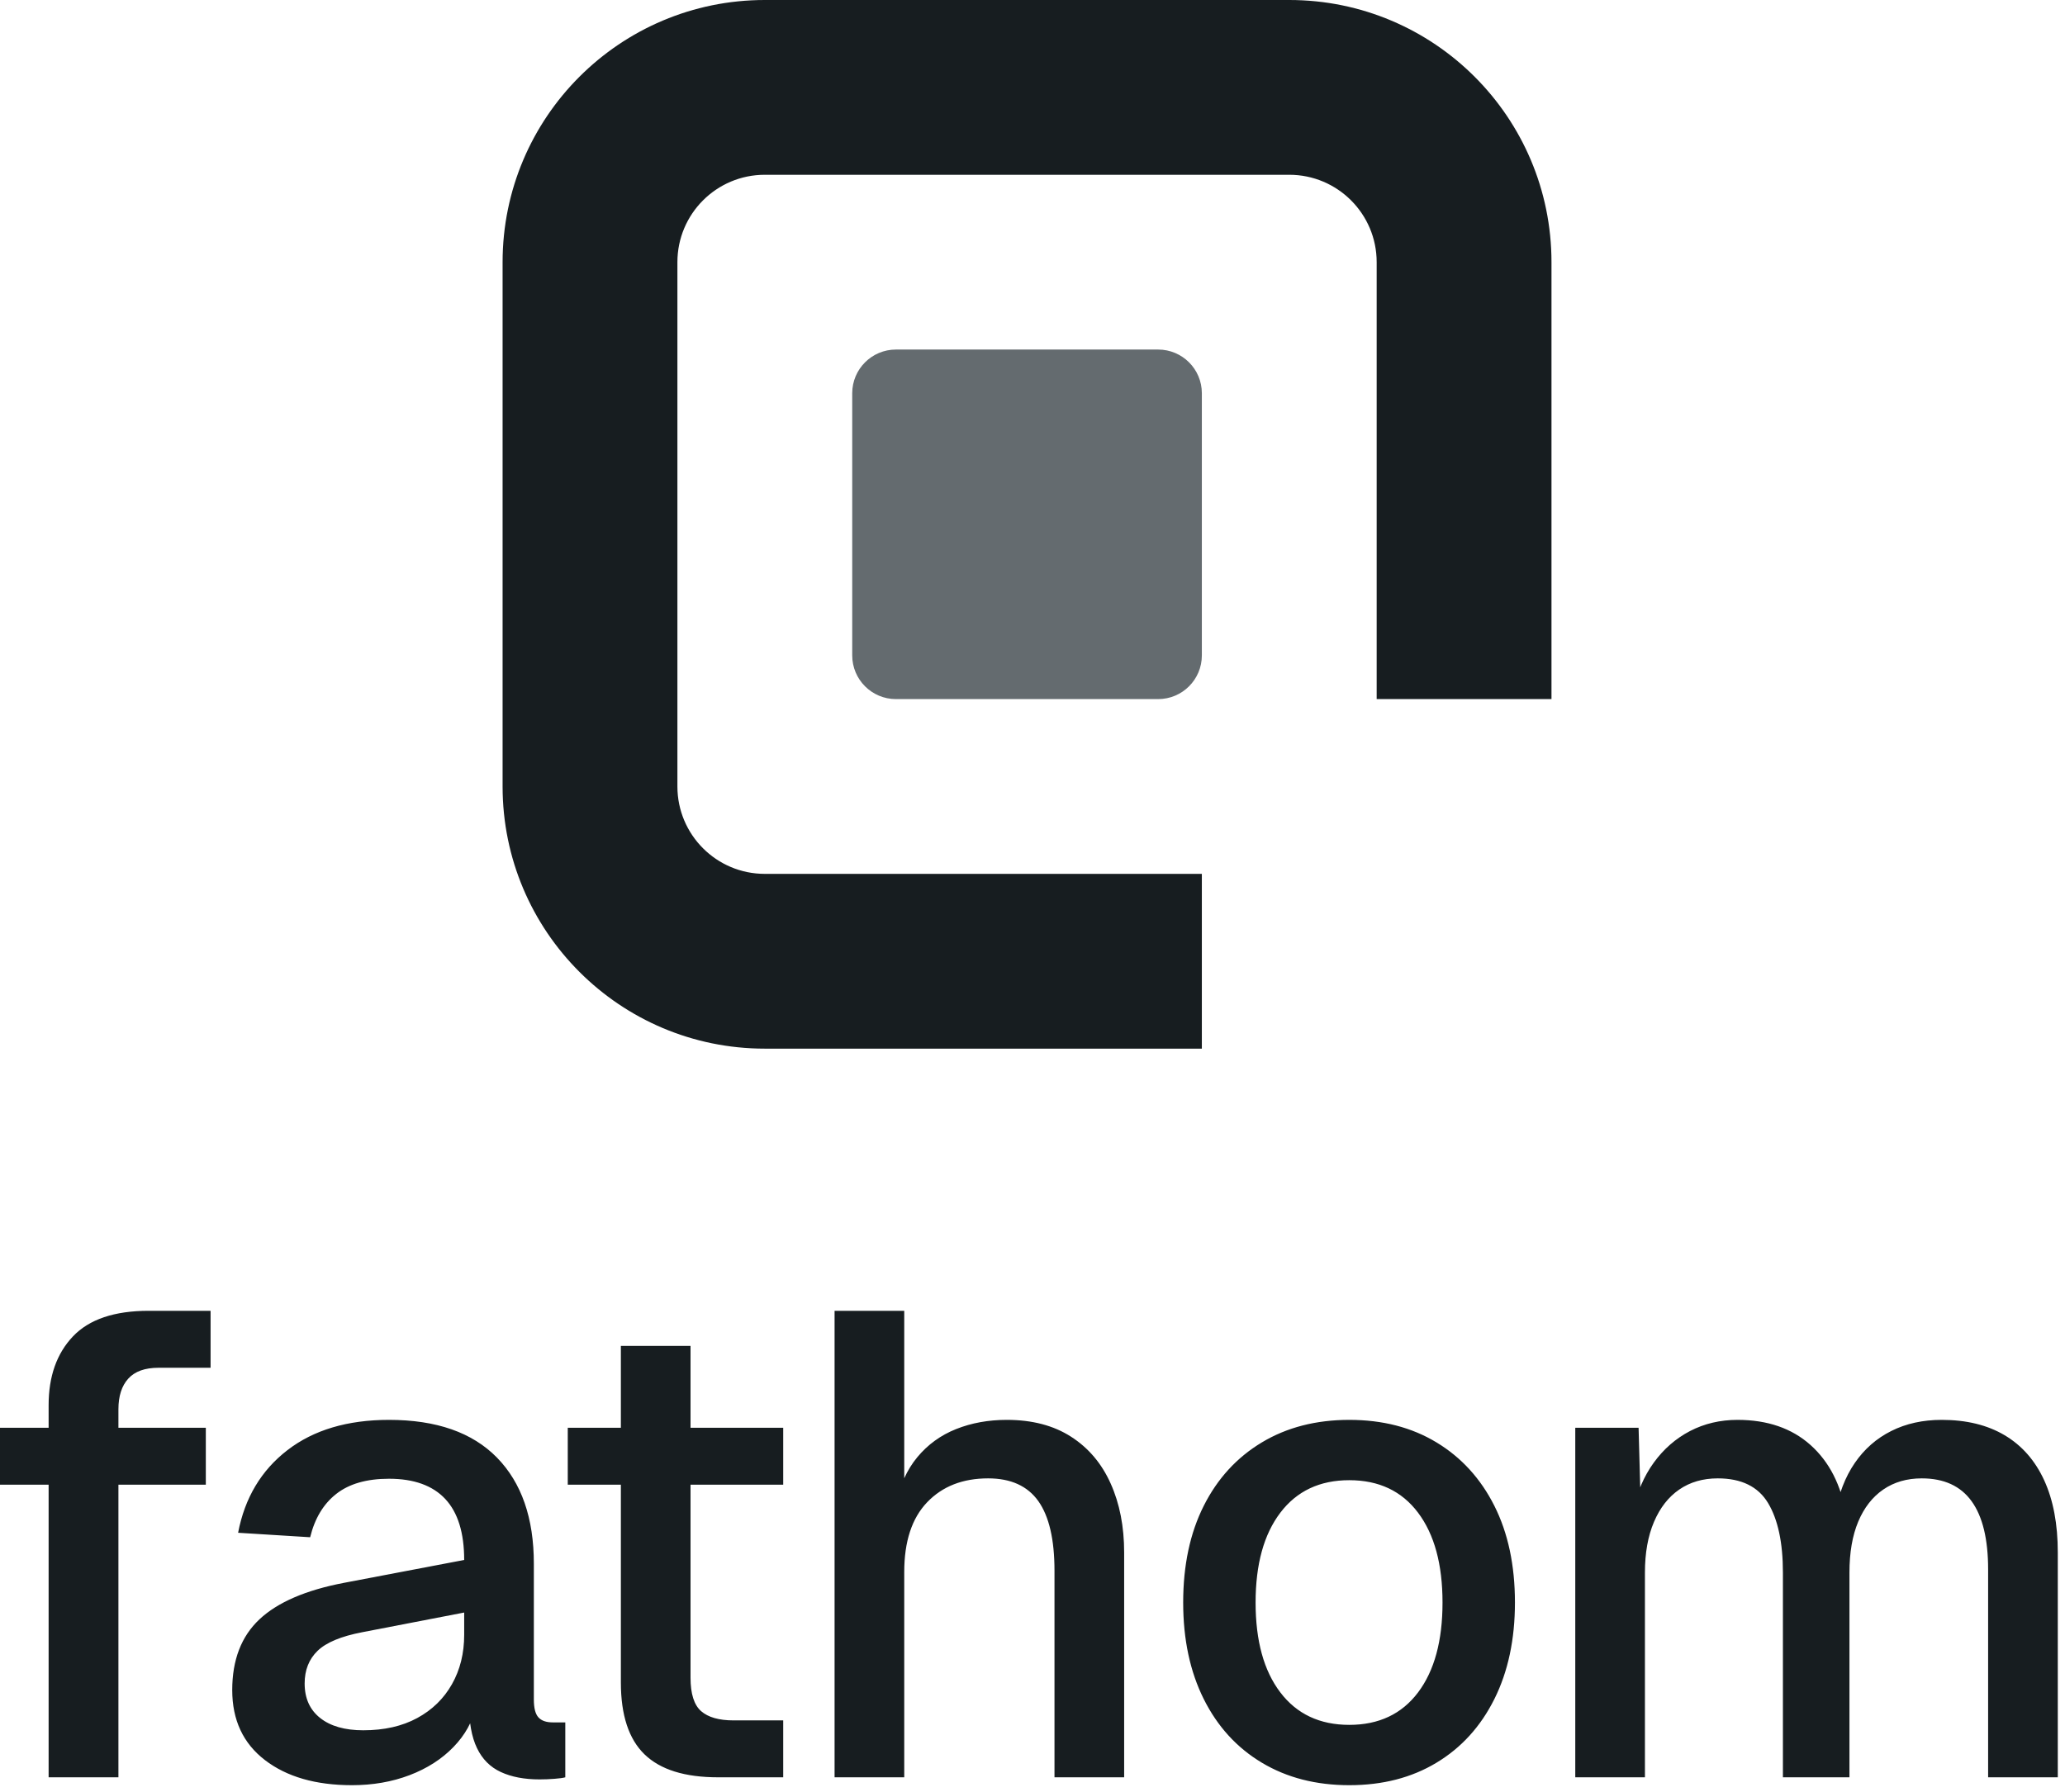
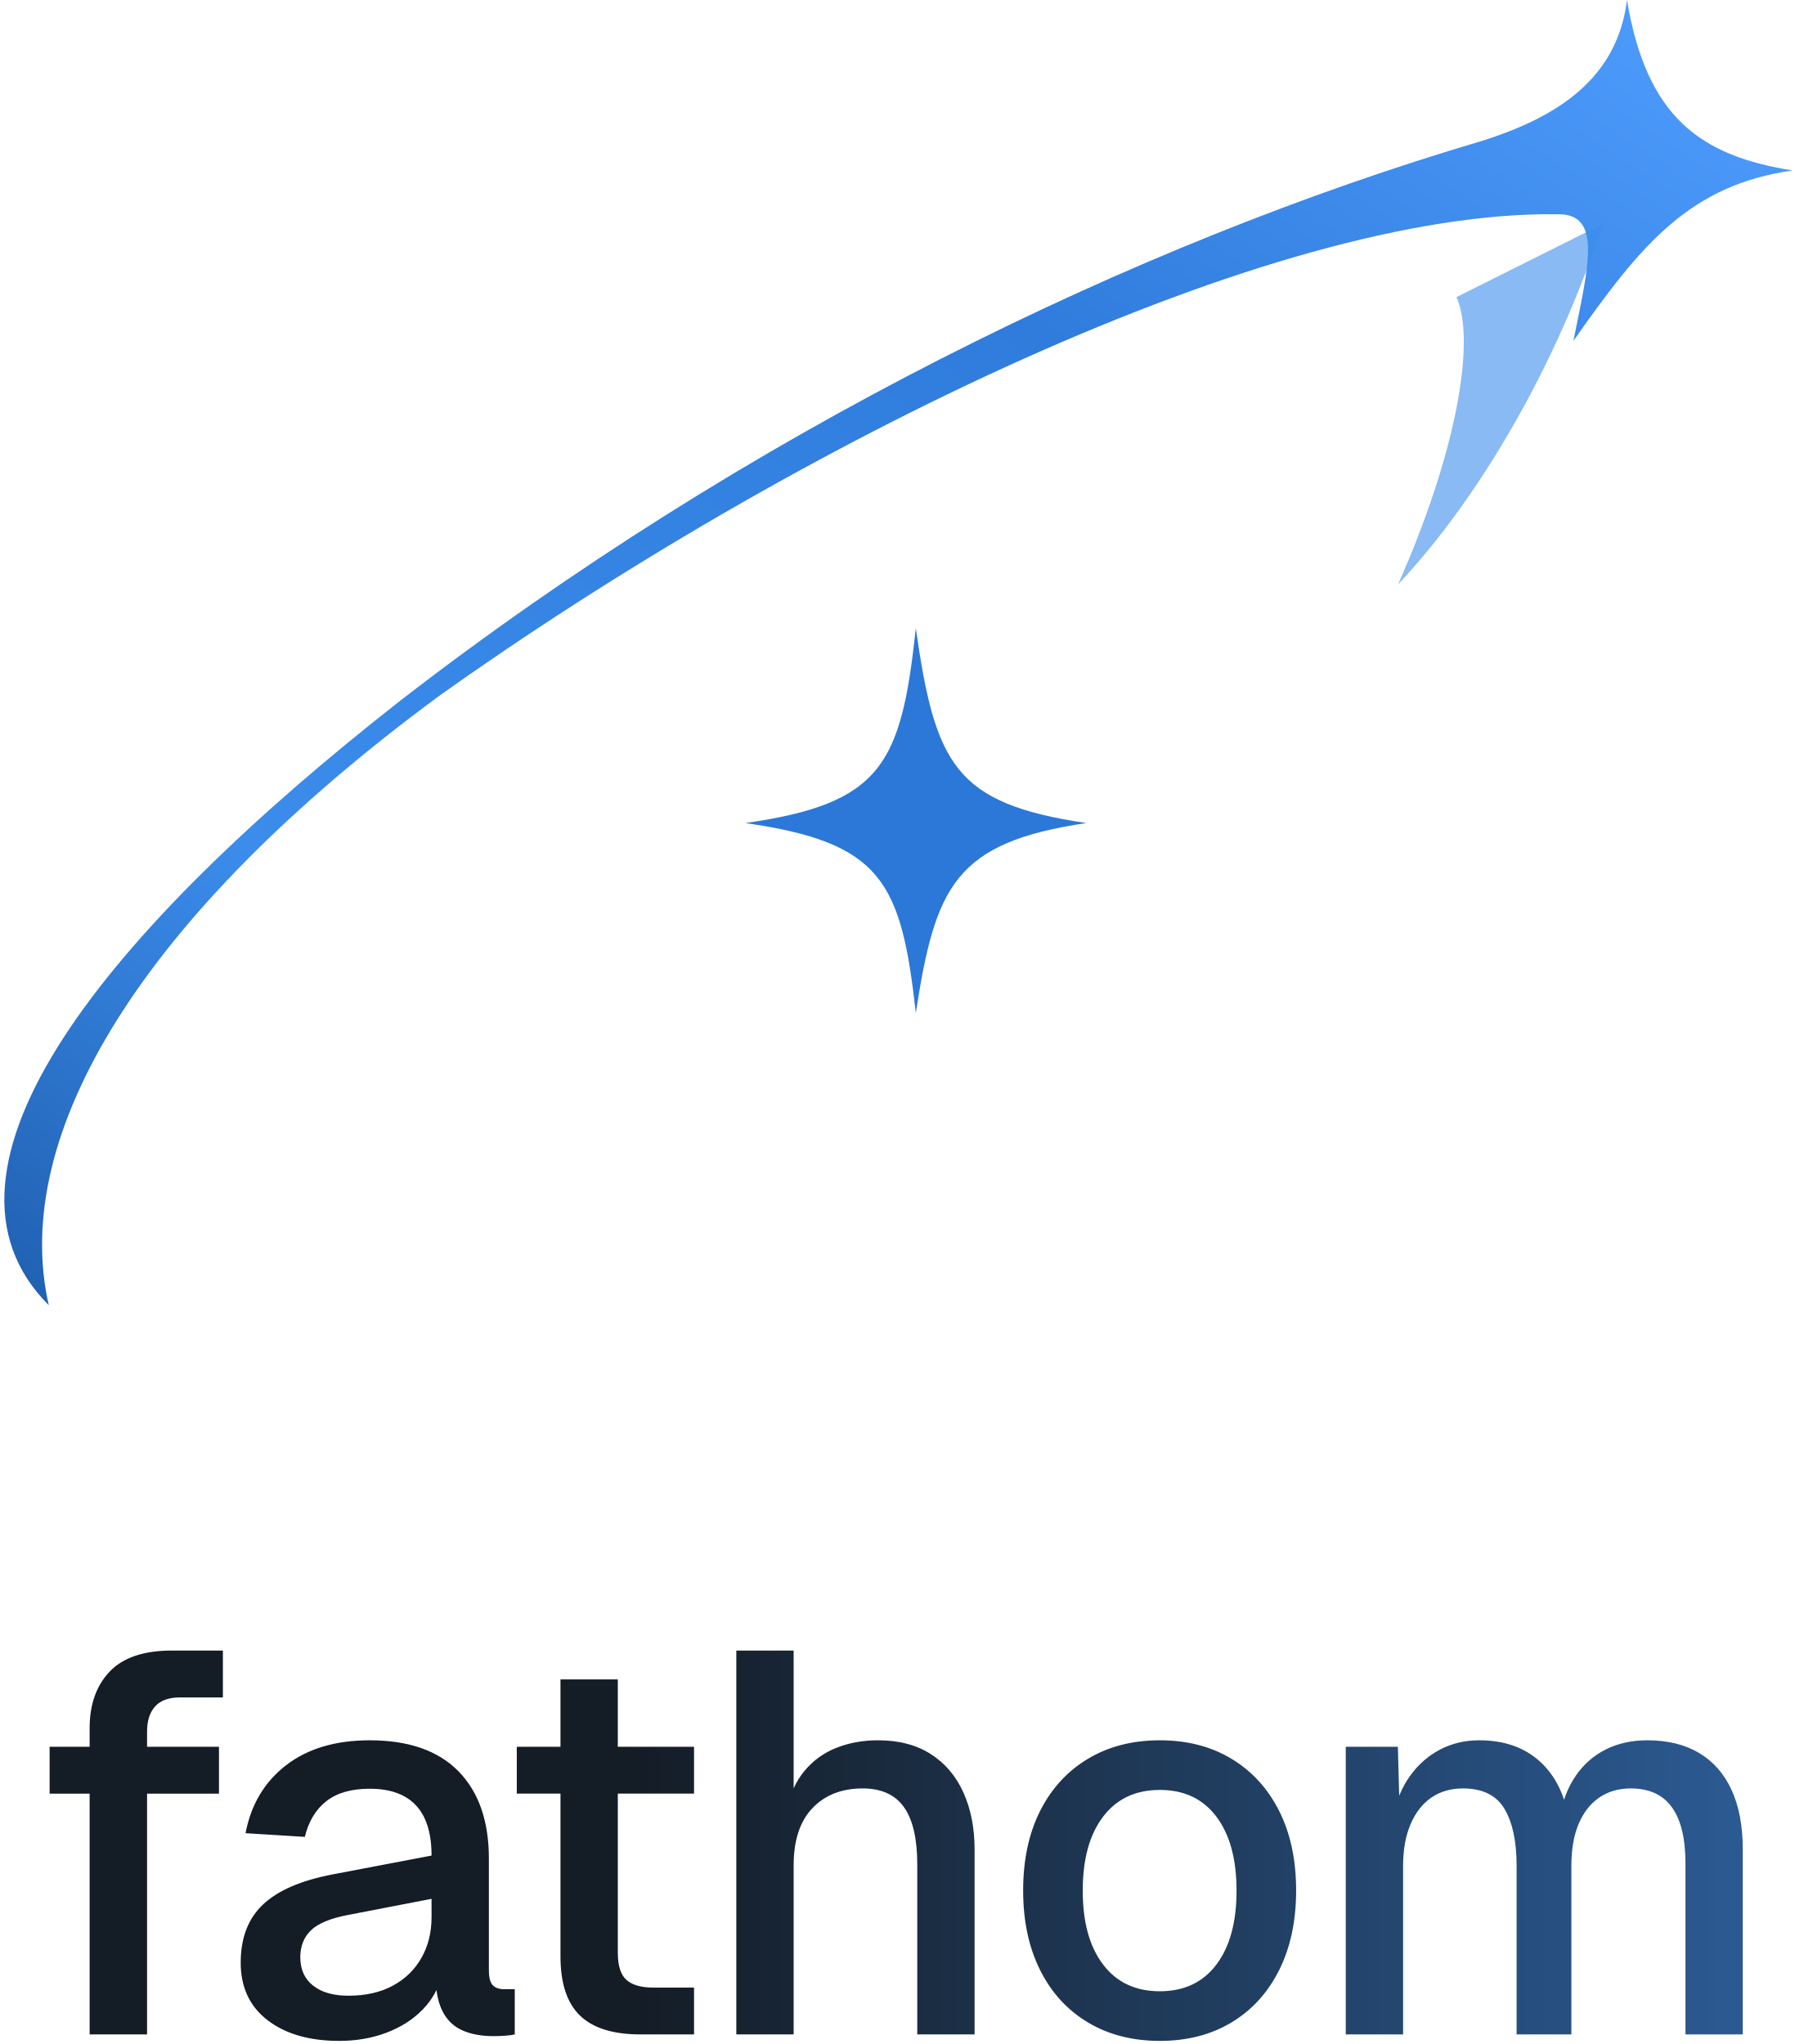
- <svg xmlns="http://www.w3.org/2000/svg" width="189" height="164" viewBox="0 0 189 164" role="img" aria-label="Fathom">
-   <path fill="#171d20" fill-rule="evenodd" d="M46 24A24 24 0 0 1 70 0L118 0A24 24 0 0 1 142 24L142 64L126 64L126 24A8 8 0 0 0 118 16L70 16A8 8 0 0 0 62 24L62 72A8 8 0 0 0 70 80L110 80L110 96L70 96A24 24 0 0 1 46 72Z" />
-   <path fill="#646b6f" d="M78 36A4 4 0 0 1 82 32L106 32A4 4 0 0 1 110 36L110 60A4 4 0 0 1 106 64L82 64A4 4 0 0 1 78 60Z" />
-   <path fill="#171d20" transform="translate(0 120) scale(0.4270653)" d="M10.42 100L10.42 20.24Q10.42 10.98 15.63 5.49Q20.84 0 31.86 0L45.13 0L45.13 12.21L33.97 12.21Q29.6 12.21 27.49 14.54Q25.38 16.86 25.38 21.12L25.38 100ZM0 37.28L0 25.07L44.11 25.07L44.11 37.28ZM75.43 101.69Q63.79 101.69 56.78 96.31Q49.77 90.93 49.77 81.3Q49.77 71.61 55.61 66.13Q61.46 60.65 73.74 58.31L99.48 53.41Q99.48 44.68 95.43 40.34Q91.37 36 83.37 36Q76.22 36 72.09 39.23Q67.96 42.45 66.47 48.54L51.03 47.58Q53.17 36.37 61.6 29.87Q70.02 23.38 83.37 23.38Q98.58 23.38 106.5 31.46Q114.41 39.55 114.41 54.2L114.41 83.32Q114.41 86.08 115.39 87.15Q116.36 88.23 118.47 88.23L121.15 88.23L121.15 100Q120.44 100.2 118.86 100.32Q117.29 100.45 115.63 100.45Q110.75 100.45 107.34 98.87Q103.93 97.3 102.22 93.73Q100.5 90.17 100.5 84.11L102.02 84.79Q100.92 89.66 97.17 93.52Q93.43 97.38 87.78 99.54Q82.13 101.69 75.43 101.69ZM77.85 89.92Q84.58 89.92 89.41 87.3Q94.24 84.68 96.86 80.04Q99.48 75.41 99.48 69.46L99.48 64.68L77.63 68.9Q70.84 70.2 68.06 72.89Q65.29 75.58 65.29 79.89Q65.29 84.65 68.61 87.28Q71.93 89.92 77.85 89.92ZM153.88 100Q143.2 100 138.13 95.08Q133.06 90.17 133.06 79.66L133.06 7.52L147.99 7.52L147.99 78.65Q147.99 83.83 150.26 85.82Q152.53 87.8 157.2 87.8L167.85 87.8L167.85 100ZM121.68 37.27L121.68 25.07L167.85 25.07L167.85 37.27ZM178.86 100L178.86 0L193.79 0L193.79 41.92L191.93 41.75Q193.23 35.41 196.6 31.37Q199.96 27.32 204.91 25.35Q209.85 23.38 215.77 23.38Q223.93 23.38 229.54 26.99Q235.15 30.59 238.03 37.03Q240.92 43.46 240.92 51.8L240.92 100L225.99 100L225.99 55.72Q225.99 45.69 222.53 40.8Q219.06 35.92 211.77 35.92Q203.6 35.92 198.7 41.04Q193.79 46.17 193.79 56L193.79 100ZM289.17 101.69Q278.47 101.69 270.43 96.87Q262.39 92.06 257.98 83.23Q253.57 74.39 253.57 62.54Q253.57 50.56 257.98 41.8Q262.39 33.04 270.43 28.21Q278.47 23.38 289.17 23.38Q299.88 23.38 307.86 28.21Q315.85 33.04 320.26 41.8Q324.67 50.56 324.67 62.54Q324.67 74.39 320.26 83.23Q315.85 92.06 307.86 96.87Q299.88 101.69 289.17 101.69ZM289.17 88.76Q298.67 88.76 303.91 81.8Q309.15 74.85 309.15 62.54Q309.15 50.25 303.91 43.28Q298.67 36.31 289.17 36.31Q279.68 36.31 274.39 43.28Q269.09 50.25 269.09 62.54Q269.09 74.85 274.39 81.8Q279.68 88.76 289.17 88.76ZM337.6 100L337.6 25.07L351.17 25.07L351.68 43.72L349.93 43.04Q351.26 36.9 354.43 32.54Q357.6 28.17 362.2 25.77Q366.81 23.38 372.36 23.38Q381.99 23.38 388.02 28.77Q394.05 34.17 395.63 43.66L393.26 43.61Q394.44 37.07 397.51 32.61Q400.58 28.14 405.33 25.76Q410.08 23.38 416.13 23.38Q424.08 23.38 429.63 26.68Q435.17 29.97 438.09 36.32Q441.01 42.68 441.01 51.8L441.01 100L426.08 100L426.08 55.44Q426.08 45.72 422.54 40.82Q419.01 35.92 411.85 35.92Q407.09 35.92 403.61 38.31Q400.13 40.7 398.24 45.2Q396.36 49.69 396.36 56.11L396.36 100L382.1 100L382.1 56.11Q382.1 46.51 378.92 41.21Q375.74 35.92 368.13 35.92Q363.37 35.92 359.89 38.31Q356.41 40.7 354.47 45.25Q352.53 49.8 352.53 56.11L352.53 100Z" />
+ <svg xmlns="http://www.w3.org/2000/svg" width="187" height="213" viewBox="0 0 187 213" role="img" aria-label="Fathom">
+   <g transform="translate(-47.7 -58.87) scale(0.5075)">
+     <defs>
+       <linearGradient id="fathom-orbit" x1="0" y1="1" x2="0.9" y2="0">
+         <stop offset="0" stop-color="#1f5fb0" />
+         <stop offset="0.26" stop-color="#3b8ceb" />
+         <stop offset="0.7" stop-color="#2f7cdc" />
+         <stop offset="1" stop-color="#4c9afb" />
+       </linearGradient>
+     </defs>
+     <path d="M104 384C76 356 116 307 176 260C247 205 327 166 398 145C414 140 426 132 428 116C432 140 443 148 462 151C441 154 431 166 417 186C420 171 423 160 414 160C355 159 257 207 184 259C123 304 96 349 104 384Z" fill="url(#fathom-orbit)" />
+     <path d="M423 162C414 190 398 218 381 236C393 209 397 186 393 177Z" fill="#3b8ceb" opacity="0.6" />
+     <path d="M282 245C286 273 290 281 317 285C290 289 286 298 282 324C279 297 275 289 247 285C275 281 279 273 282 245Z" fill="#2b78d8" />
+   </g>
+   <g transform="translate(5.17 172) scale(0.4)">
+     <defs>
+       <linearGradient id="fathom-word" gradientUnits="userSpaceOnUse" x1="0" y1="0" x2="441.01" y2="0">
+         <stop offset="0" stop-color="#141c25" />
+         <stop offset="0.34" stop-color="#141c25" />
+         <stop offset="1" stop-color="#2b5a92" />
+       </linearGradient>
+     </defs>
+     <path fill="url(#fathom-word)" d="M10.42 100L10.42 20.24Q10.42 10.98 15.63 5.49Q20.84 0 31.86 0L45.13 0L45.13 12.21L33.97 12.21Q29.6 12.21 27.49 14.54Q25.38 16.86 25.38 21.12L25.38 100ZM0 37.28L0 25.07L44.11 25.07L44.11 37.28ZM75.43 101.69Q63.79 101.69 56.78 96.31Q49.77 90.93 49.77 81.3Q49.77 71.61 55.61 66.13Q61.46 60.65 73.74 58.31L99.48 53.41Q99.48 44.68 95.43 40.34Q91.37 36 83.37 36Q76.22 36 72.09 39.23Q67.96 42.45 66.47 48.54L51.03 47.58Q53.17 36.37 61.6 29.87Q70.02 23.38 83.37 23.38Q98.58 23.38 106.5 31.46Q114.41 39.55 114.41 54.2L114.41 83.32Q114.41 86.08 115.39 87.15Q116.36 88.23 118.47 88.23L121.15 88.23L121.15 100Q120.44 100.2 118.86 100.32Q117.29 100.45 115.63 100.45Q110.75 100.45 107.34 98.87Q103.93 97.3 102.22 93.73Q100.5 90.17 100.5 84.11L102.02 84.79Q100.92 89.66 97.17 93.52Q93.43 97.38 87.78 99.54Q82.13 101.69 75.43 101.69ZM77.85 89.92Q84.58 89.92 89.41 87.3Q94.24 84.68 96.86 80.04Q99.48 75.41 99.48 69.46L99.48 64.68L77.63 68.9Q70.84 70.2 68.06 72.89Q65.29 75.58 65.29 79.89Q65.29 84.65 68.61 87.28Q71.93 89.92 77.85 89.92ZM153.88 100Q143.2 100 138.13 95.08Q133.06 90.17 133.06 79.66L133.06 7.52L147.99 7.52L147.99 78.65Q147.99 83.83 150.26 85.82Q152.53 87.8 157.2 87.8L167.85 87.8L167.85 100ZM121.68 37.27L121.68 25.07L167.85 25.07L167.85 37.27ZM178.86 100L178.86 0L193.79 0L193.79 41.92L191.93 41.75Q193.23 35.41 196.6 31.37Q199.96 27.32 204.91 25.35Q209.85 23.38 215.77 23.38Q223.93 23.38 229.54 26.99Q235.15 30.59 238.03 37.03Q240.92 43.46 240.92 51.8L240.92 100L225.99 100L225.99 55.72Q225.99 45.69 222.53 40.8Q219.06 35.92 211.77 35.92Q203.6 35.92 198.7 41.04Q193.79 46.17 193.79 56L193.79 100ZM289.17 101.69Q278.47 101.69 270.43 96.87Q262.39 92.06 257.98 83.23Q253.57 74.39 253.57 62.54Q253.57 50.56 257.98 41.8Q262.39 33.04 270.43 28.21Q278.47 23.38 289.17 23.38Q299.88 23.38 307.86 28.21Q315.85 33.04 320.26 41.8Q324.67 50.56 324.67 62.54Q324.67 74.39 320.26 83.23Q315.85 92.06 307.86 96.87Q299.88 101.69 289.17 101.69ZM289.17 88.76Q298.67 88.76 303.91 81.8Q309.15 74.85 309.15 62.54Q309.15 50.25 303.91 43.28Q298.67 36.31 289.17 36.31Q279.68 36.31 274.39 43.28Q269.09 50.25 269.09 62.54Q269.09 74.85 274.39 81.8Q279.68 88.76 289.17 88.76ZM337.6 100L337.6 25.07L351.17 25.07L351.68 43.72L349.93 43.04Q351.26 36.9 354.43 32.54Q357.6 28.17 362.2 25.77Q366.81 23.38 372.36 23.38Q381.99 23.38 388.02 28.77Q394.05 34.17 395.63 43.66L393.26 43.61Q394.44 37.07 397.51 32.61Q400.58 28.14 405.33 25.76Q410.08 23.38 416.13 23.38Q424.08 23.38 429.63 26.68Q435.17 29.97 438.09 36.32Q441.01 42.68 441.01 51.8L441.01 100L426.08 100L426.08 55.44Q426.08 45.72 422.54 40.82Q419.01 35.92 411.85 35.92Q407.09 35.92 403.61 38.31Q400.13 40.7 398.24 45.2Q396.36 49.69 396.36 56.11L396.36 100L382.1 100L382.1 56.11Q382.1 46.51 378.92 41.21Q375.74 35.92 368.13 35.92Q363.37 35.92 359.89 38.31Q356.41 40.7 354.47 45.25Q352.53 49.8 352.53 56.11L352.53 100Z" />
+   </g>
</svg>
